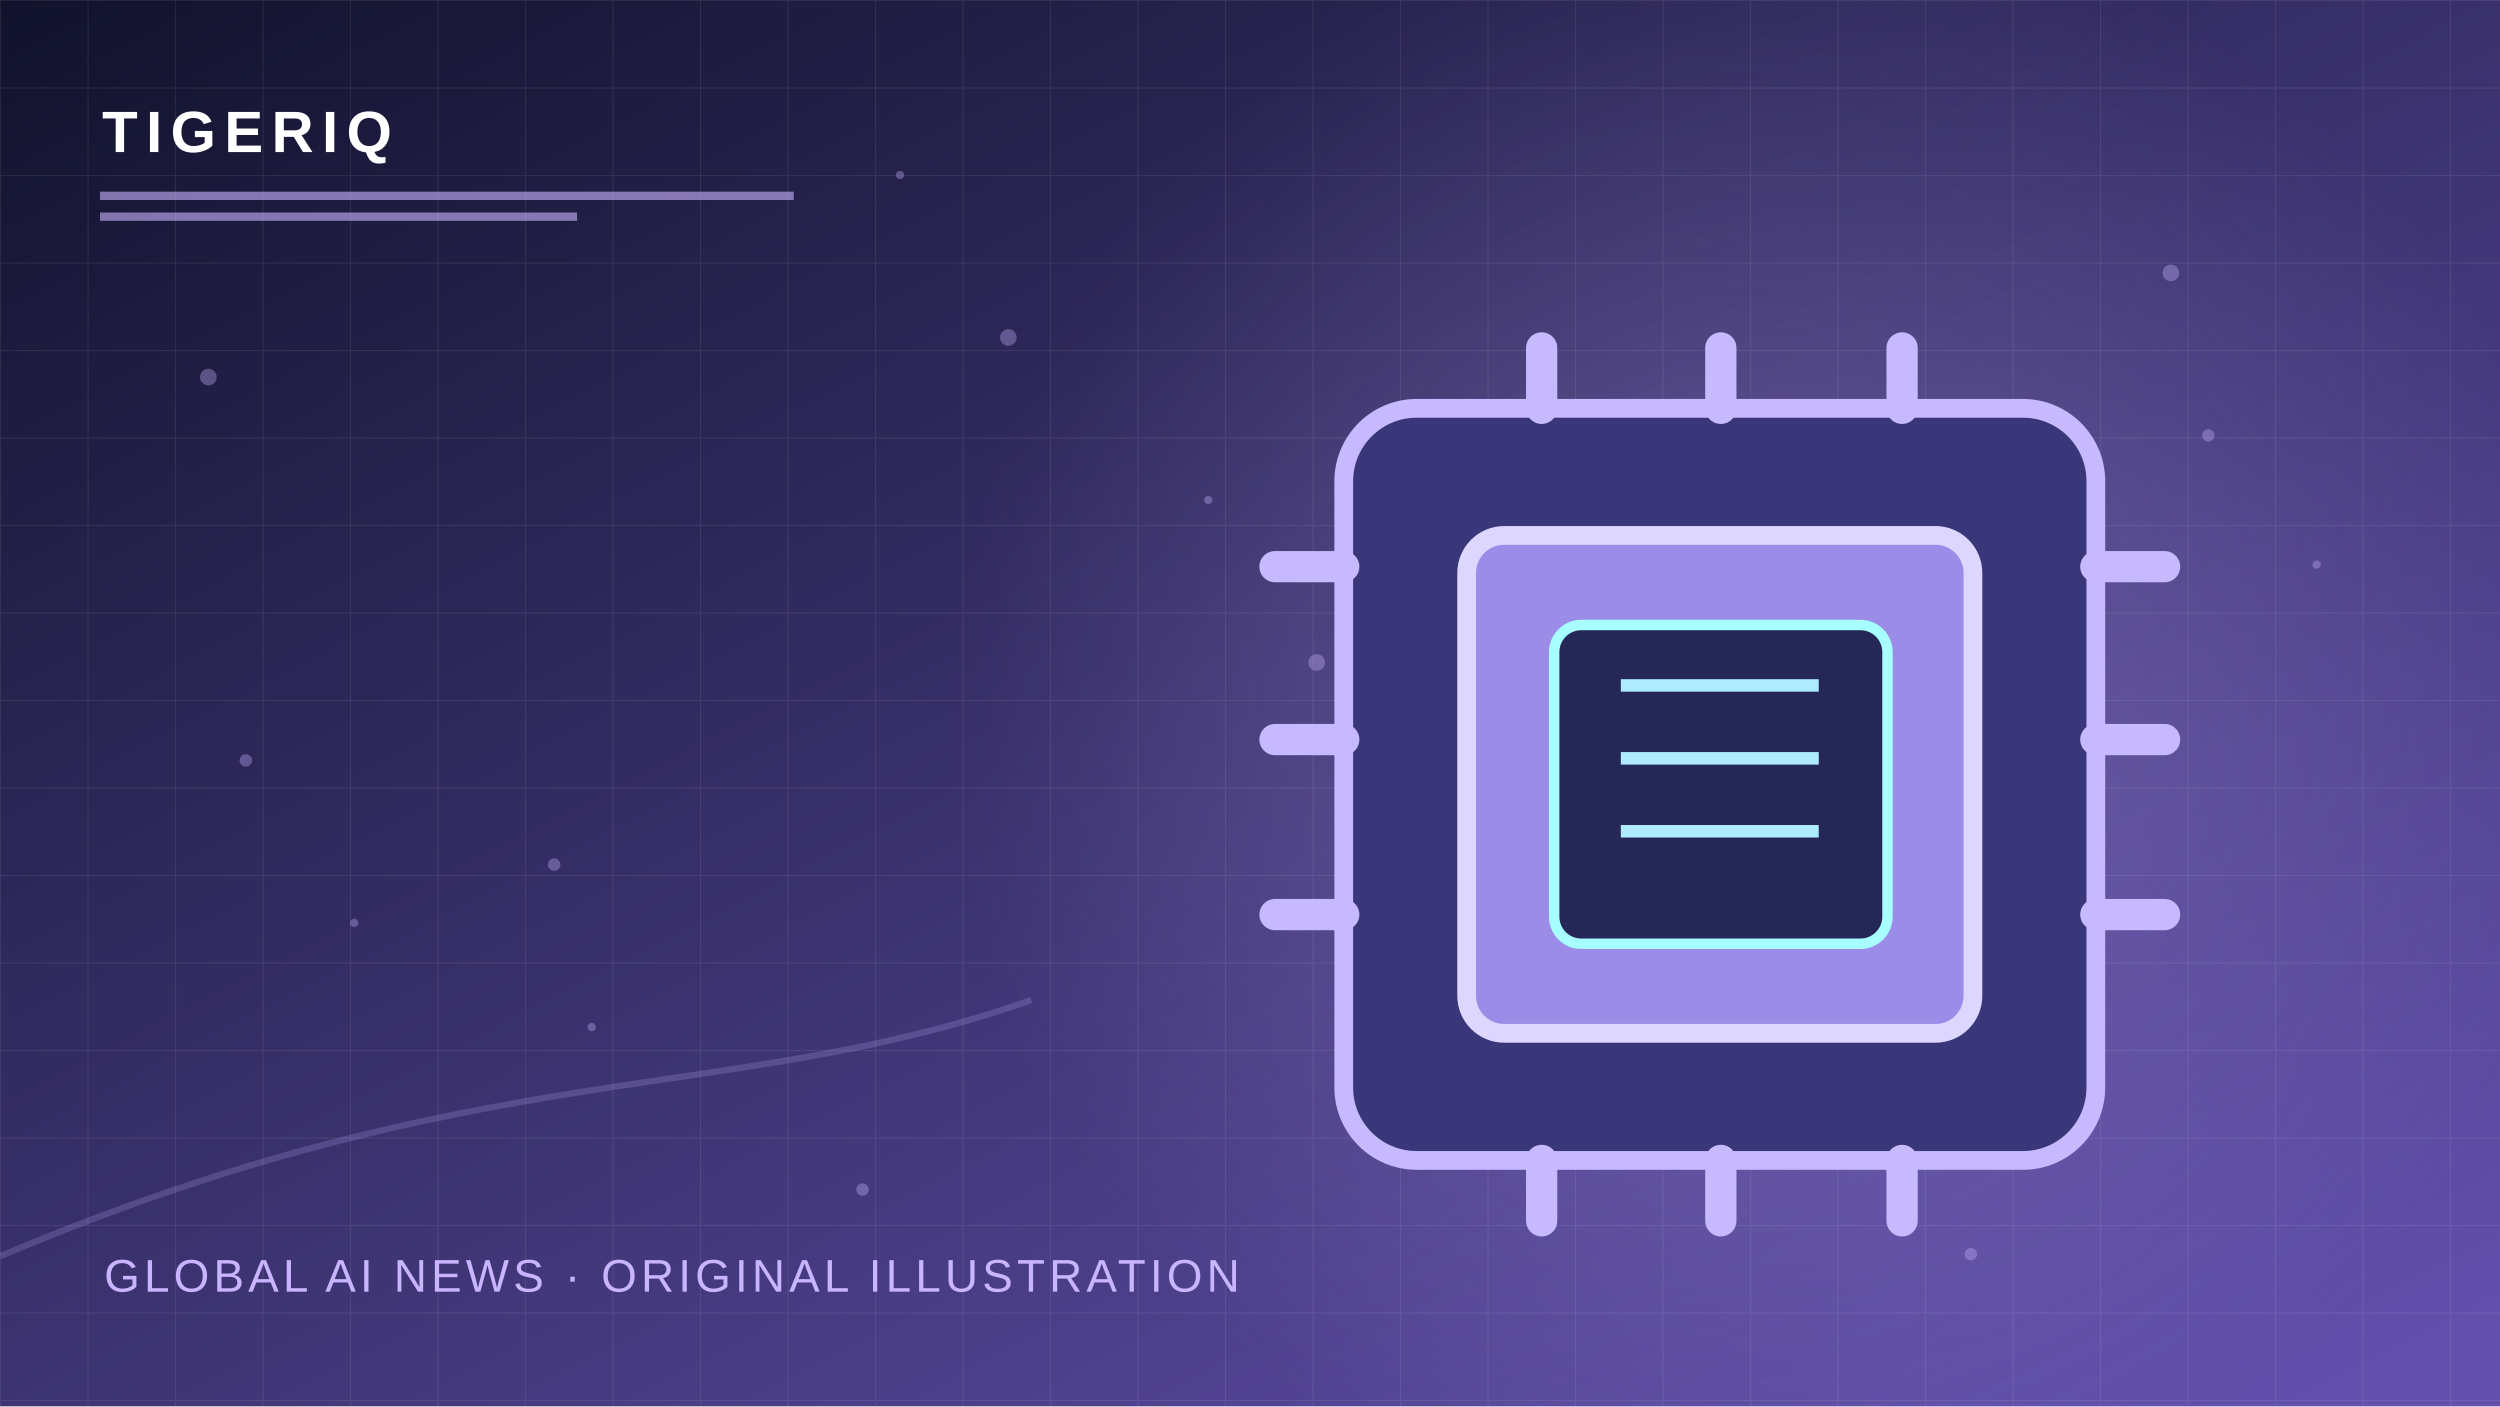
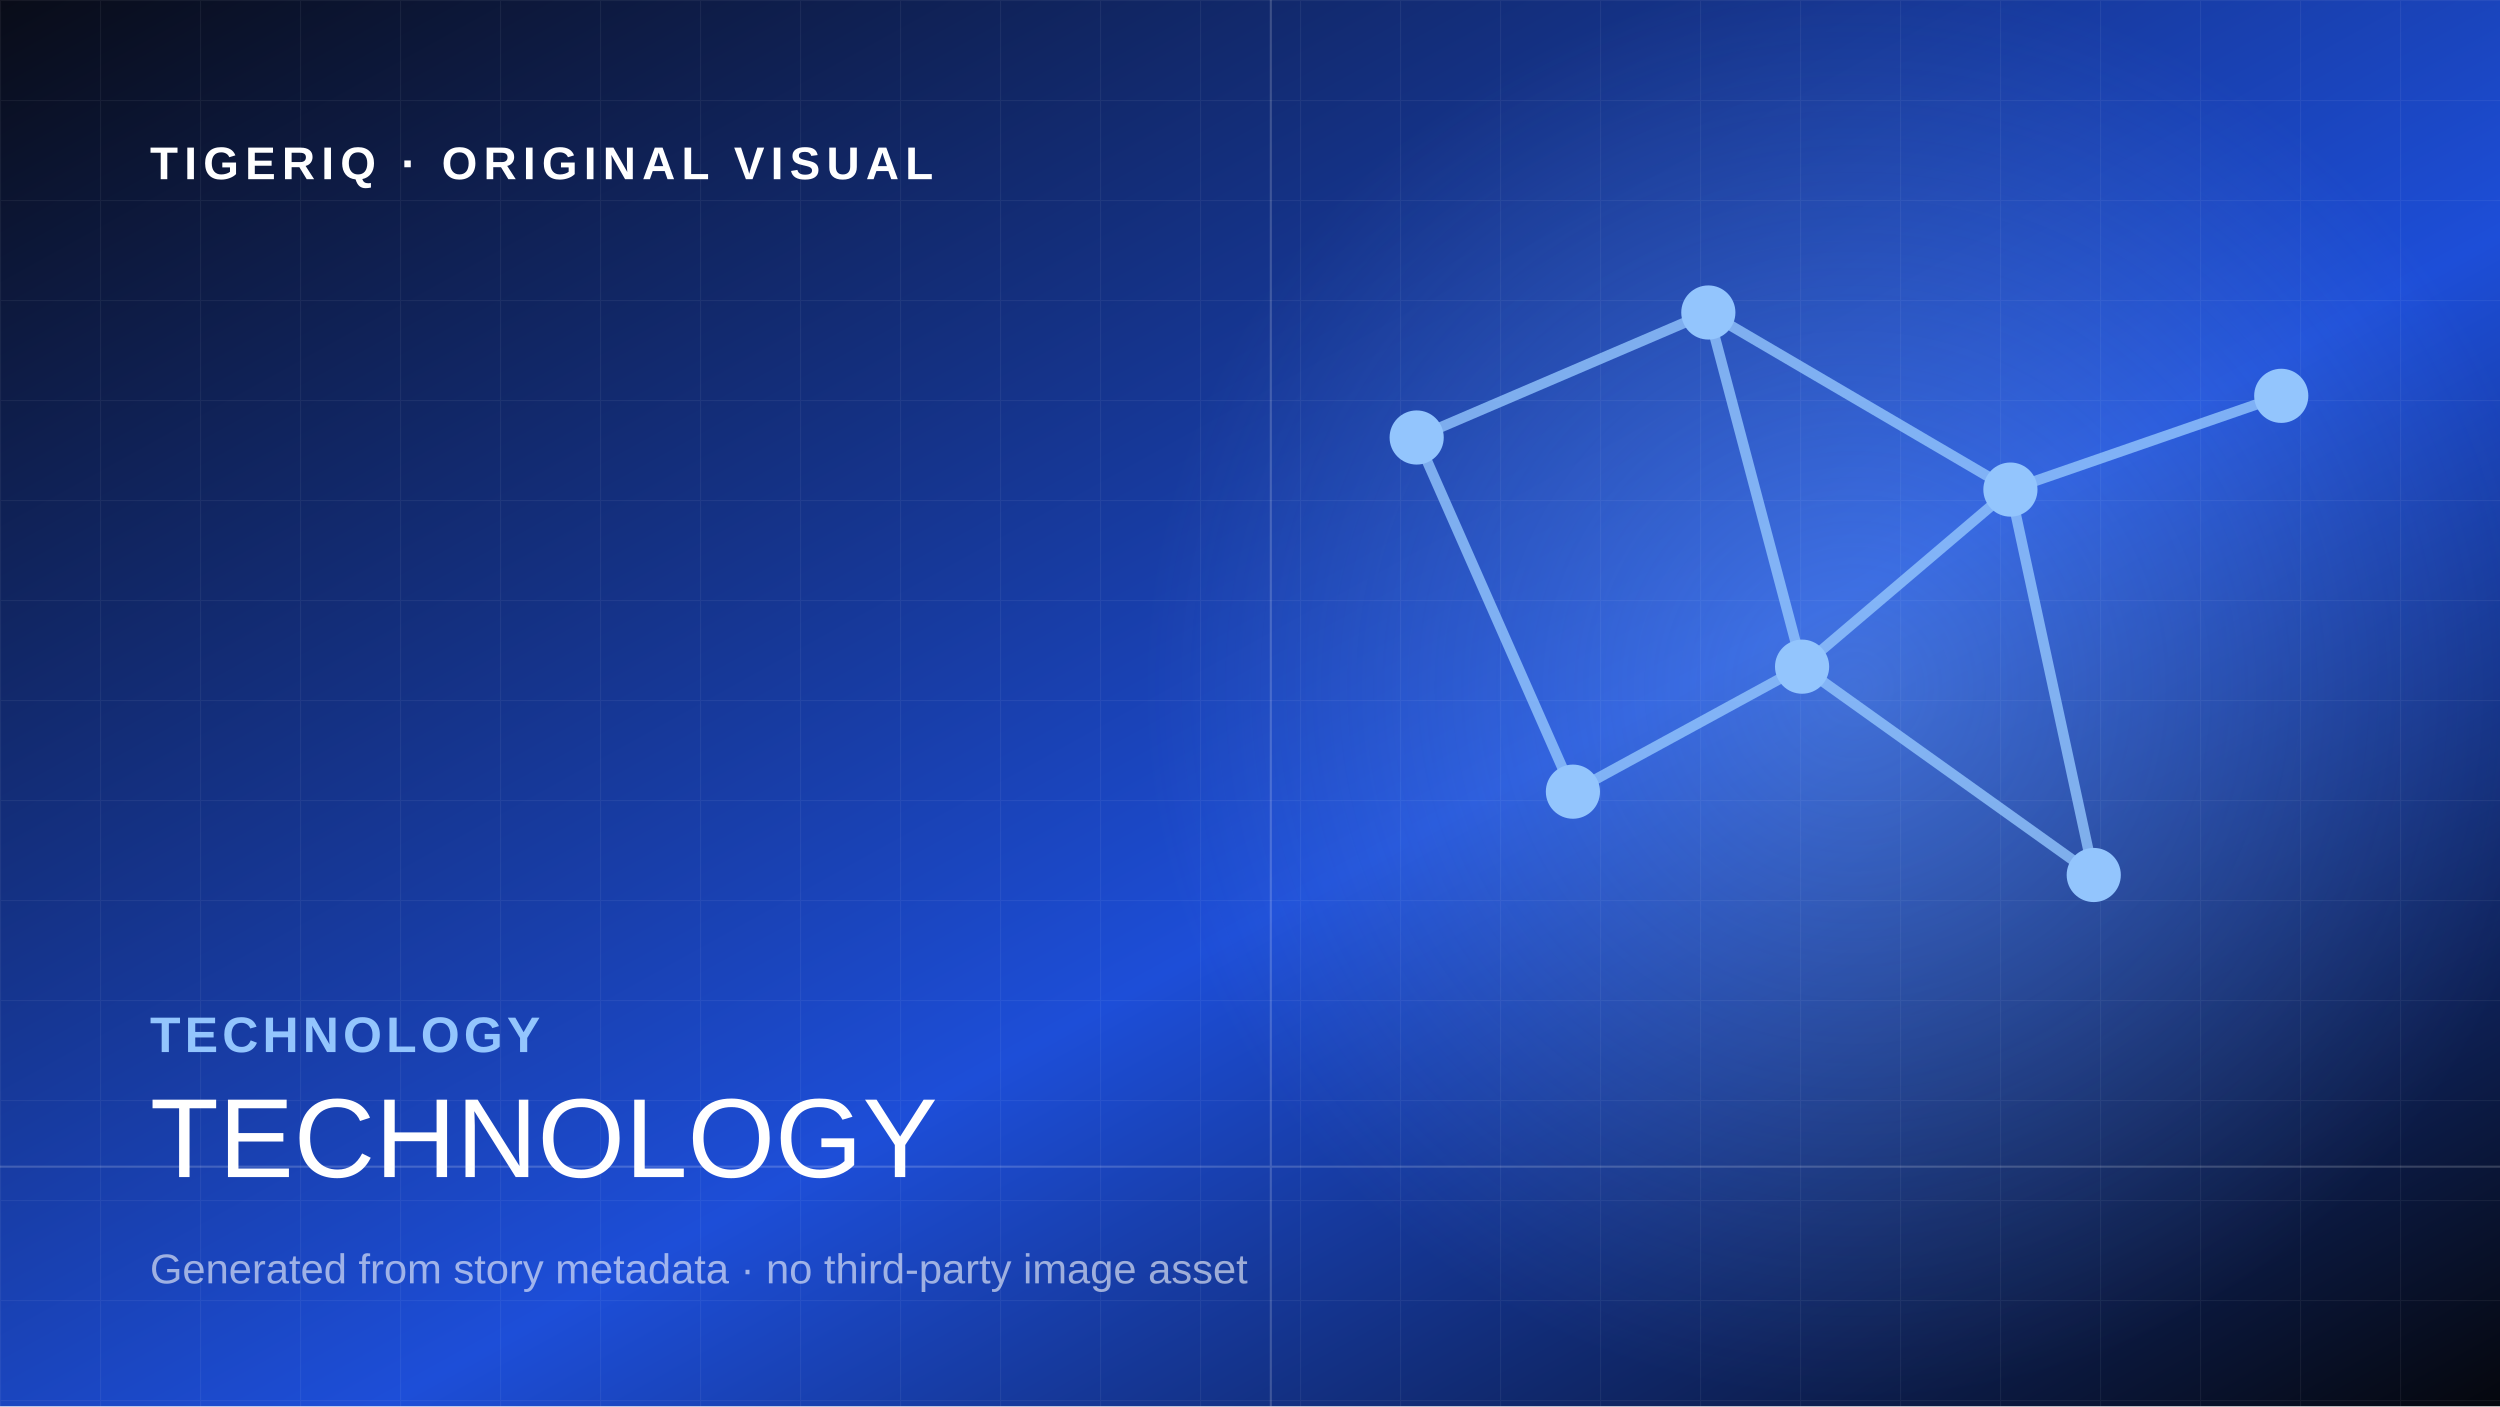
- <svg xmlns="http://www.w3.org/2000/svg" width="1200" height="675" viewBox="0 0 1200 675" data-topic="chip">
+ <svg xmlns="http://www.w3.org/2000/svg" width="1200" height="675" viewBox="0 0 1200 675" role="img" aria-label="TECHNOLOGY">
  <defs>
-     <linearGradient id="b" x2=".93" y2="1">
-       <stop stop-color="#11122c" />
-       <stop offset="1" stop-color="#6250ad" />
+     <linearGradient id="bg" x1="0" y1="0" x2="1" y2="1">
+       <stop stop-color="#090c18" />
+       <stop offset=".58" stop-color="#1d4ed8" />
+       <stop offset="1" stop-color="#05070d" />
    </linearGradient>
-     <radialGradient id="h">
-       <stop stop-color="#c9b4ff" stop-opacity=".3" />
-       <stop offset="1" stop-color="#c9b4ff" stop-opacity="0" />
+     <radialGradient id="glow">
+       <stop stop-color="#93c5fd" stop-opacity=".32" />
+       <stop offset="1" stop-color="#93c5fd" stop-opacity="0" />
    </radialGradient>
-     <pattern id="g" width="42" height="42" patternUnits="userSpaceOnUse">
-       <path d="M42 0H0V42" stroke="#fff" stroke-opacity=".08" fill="none" />
+     <pattern id="grid" width="48" height="48" patternUnits="userSpaceOnUse">
+       <path d="M48 0H0v48" fill="none" stroke="#fff" stroke-opacity=".055" />
    </pattern>
  </defs>
-   <rect width="1200" height="675" fill="url(#b)" />
-   <rect width="1200" height="675" fill="url(#g)" />
-   <circle cx="850" cy="348" r="398" fill="url(#h)" />
-   <circle cx="1112" cy="271" r="2" fill="#c9b4ff" opacity=".35" />
-   <circle cx="798" cy="552" r="3" fill="#c9b4ff" opacity=".35" />
-   <circle cx="484" cy="162" r="4" fill="#c9b4ff" opacity=".35" />
-   <circle cx="170" cy="443" r="2" fill="#c9b4ff" opacity=".35" />
-   <circle cx="946" cy="602" r="3" fill="#c9b4ff" opacity=".35" />
-   <circle cx="632" cy="318" r="4" fill="#c9b4ff" opacity=".35" />
-   <circle cx="284" cy="493" r="2" fill="#c9b4ff" opacity=".35" />
-   <circle cx="1060" cy="209" r="3" fill="#c9b4ff" opacity=".35" />
-   <circle cx="746" cy="368" r="4" fill="#c9b4ff" opacity=".35" />
-   <circle cx="432" cy="84" r="2" fill="#c9b4ff" opacity=".35" />
-   <circle cx="118" cy="365" r="3" fill="#c9b4ff" opacity=".35" />
-   <circle cx="894" cy="540" r="4" fill="#c9b4ff" opacity=".35" />
-   <circle cx="580" cy="240" r="2" fill="#c9b4ff" opacity=".35" />
-   <circle cx="266" cy="415" r="3" fill="#c9b4ff" opacity=".35" />
-   <circle cx="1042" cy="131" r="4" fill="#c9b4ff" opacity=".35" />
-   <circle cx="728" cy="306" r="2" fill="#c9b4ff" opacity=".35" />
-   <circle cx="414" cy="571" r="3" fill="#c9b4ff" opacity=".35" />
-   <circle cx="100" cy="181" r="4" fill="#c9b4ff" opacity=".35" />
-   <circle cx="842" cy="462" r="2" fill="#c9b4ff" opacity=".35" />
-   <path d="M0 603c232-98 351-72 495-123" stroke="#c9b4ff" stroke-opacity=".2" stroke-width="3" fill="none" />
-   <g stroke="#c7b9ff" stroke-width="9" stroke-linejoin="round">
-     <rect x="645" y="196" width="361" height="361" rx="35" fill="#393679" />
-     <rect x="704" y="257" width="243" height="239" rx="18" fill="#9a8ce7" stroke="#ddd6ff" />
-     <rect x="746" y="300" width="160" height="153" rx="13" fill="#252857" stroke="#a8ffff" stroke-width="5" />
-     <path d="M740 167v29m86-29v29m87-29v29m-173 361v29m86-29v29m87-29v29M612 272h33m-33 83h33m-33 84h33m361-167h33m-33 83h33m-33 84h33" stroke-width="15" stroke-linecap="round" />
-     <path d="M778 329h95m-95 35h95m-95 35h95" stroke="#aeebff" stroke-width="6" />
+   <rect width="1200" height="675" fill="url(#bg)" />
+   <rect width="1200" height="675" fill="url(#grid)" />
+   <circle cx="890" cy="330" r="340" fill="url(#glow)" />
+   <g opacity=".18" stroke="#fff">
+     <path d="M0 560h1200" />
+     <path d="M610 0v675" />
  </g>
-   <path d="M48 94h333M48 104h229" stroke="#c9b4ff" stroke-width="4" stroke-opacity=".6" />
-   <text x="49" y="73" font-family="Arial,sans-serif" font-size="28" letter-spacing="4" font-weight="bold" fill="#ffffff">TIGERIQ</text>
-   <text x="50" y="620" font-family="Arial,sans-serif" font-size="22" letter-spacing="2" fill="#c9b4ff">GLOBAL AI NEWS · ORIGINAL ILLUSTRATION</text>
+   <text x="72" y="86" fill="#fff" font-family="Arial, Helvetica, sans-serif" font-size="22" font-weight="700" letter-spacing="3">TIGERIQ · ORIGINAL VISUAL</text>
+   <text x="72" y="505" fill="#93c5fd" font-family="Arial, Helvetica, sans-serif" font-size="24" font-weight="700" letter-spacing="2">TECHNOLOGY</text>
+   <text x="72" y="565" fill="#fff" font-family="Arial, Helvetica, sans-serif" font-size="54" font-weight="500">TECHNOLOGY</text>
+   <text x="72" y="616" fill="#fff" opacity=".58" font-family="Arial, Helvetica, sans-serif" font-size="20">Generated from story metadata · no third-party image asset</text>
+   <g stroke="#93c5fd" stroke-width="5" fill="none" opacity=".8">
+     <path d="M680 210 820 150l145 85 130-45M820 150l45 170 100-85 40 185M680 210l75 170 110-60 140 100" />
+   </g>
+   <g fill="#93c5fd">
+     <circle cx="680" cy="210" r="13" />
+     <circle cx="820" cy="150" r="13" />
+     <circle cx="965" cy="235" r="13" />
+     <circle cx="1095" cy="190" r="13" />
+     <circle cx="755" cy="380" r="13" />
+     <circle cx="865" cy="320" r="13" />
+     <circle cx="1005" cy="420" r="13" />
+   </g>
</svg>
